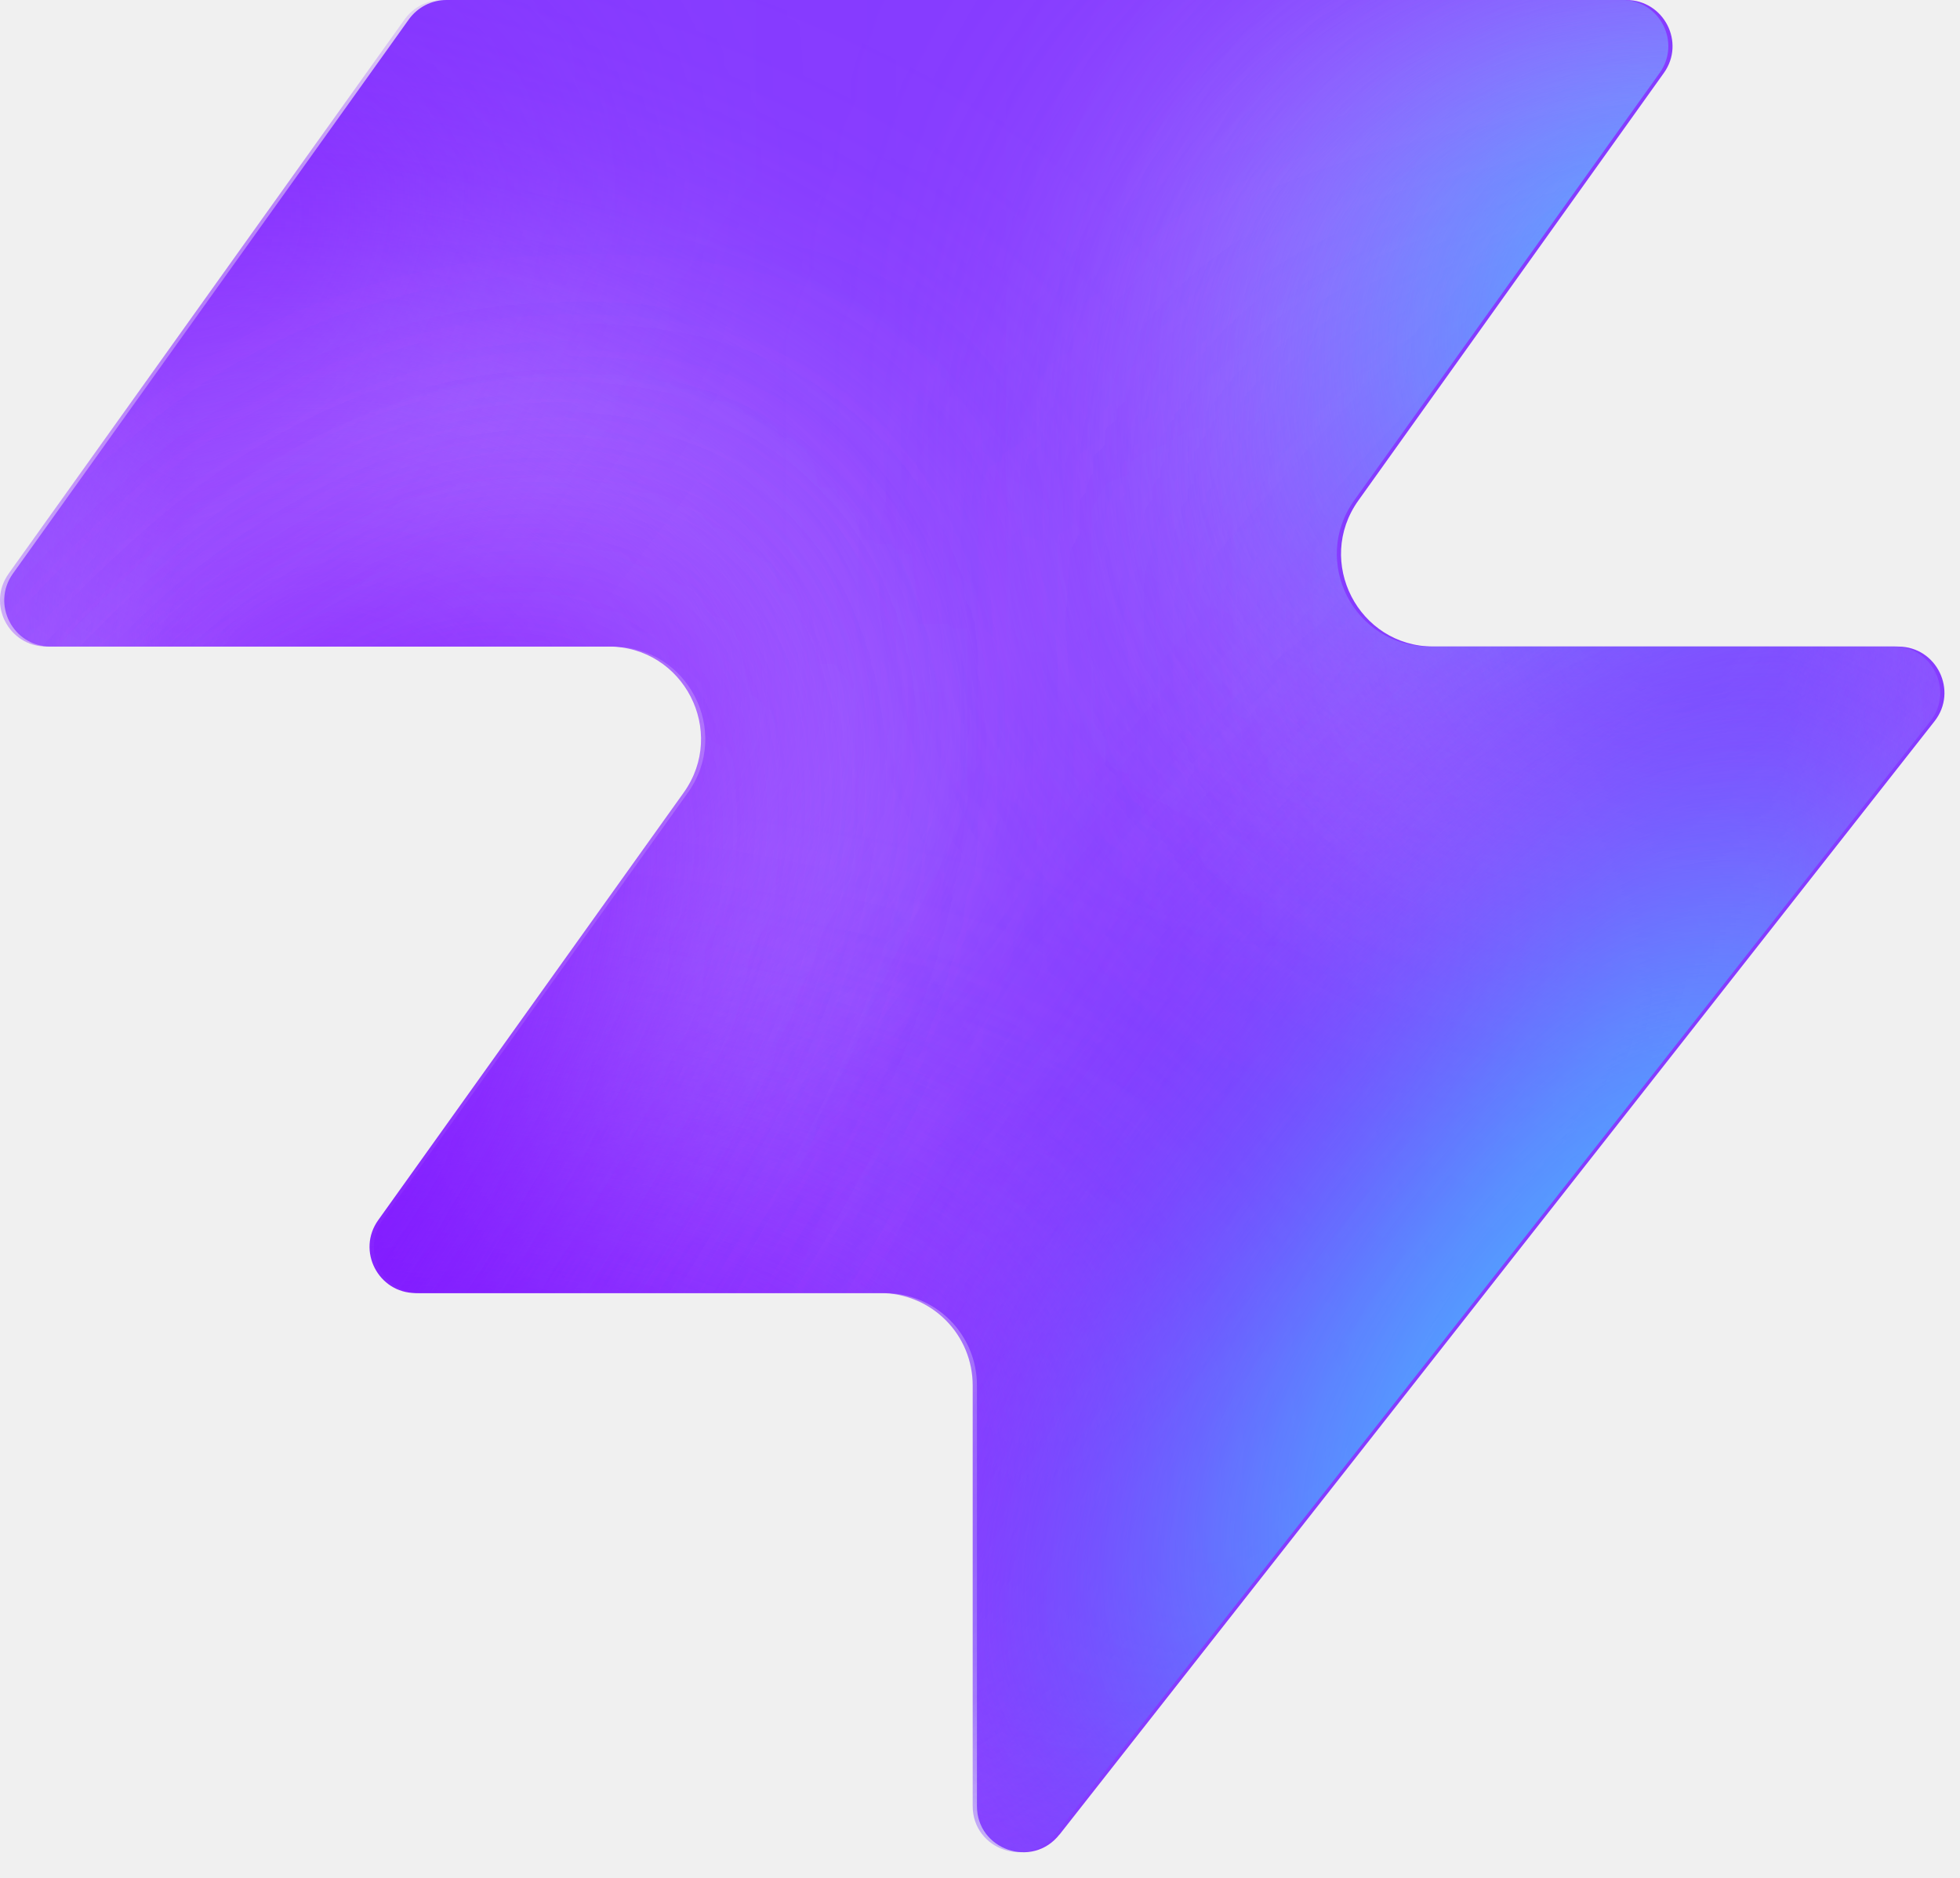
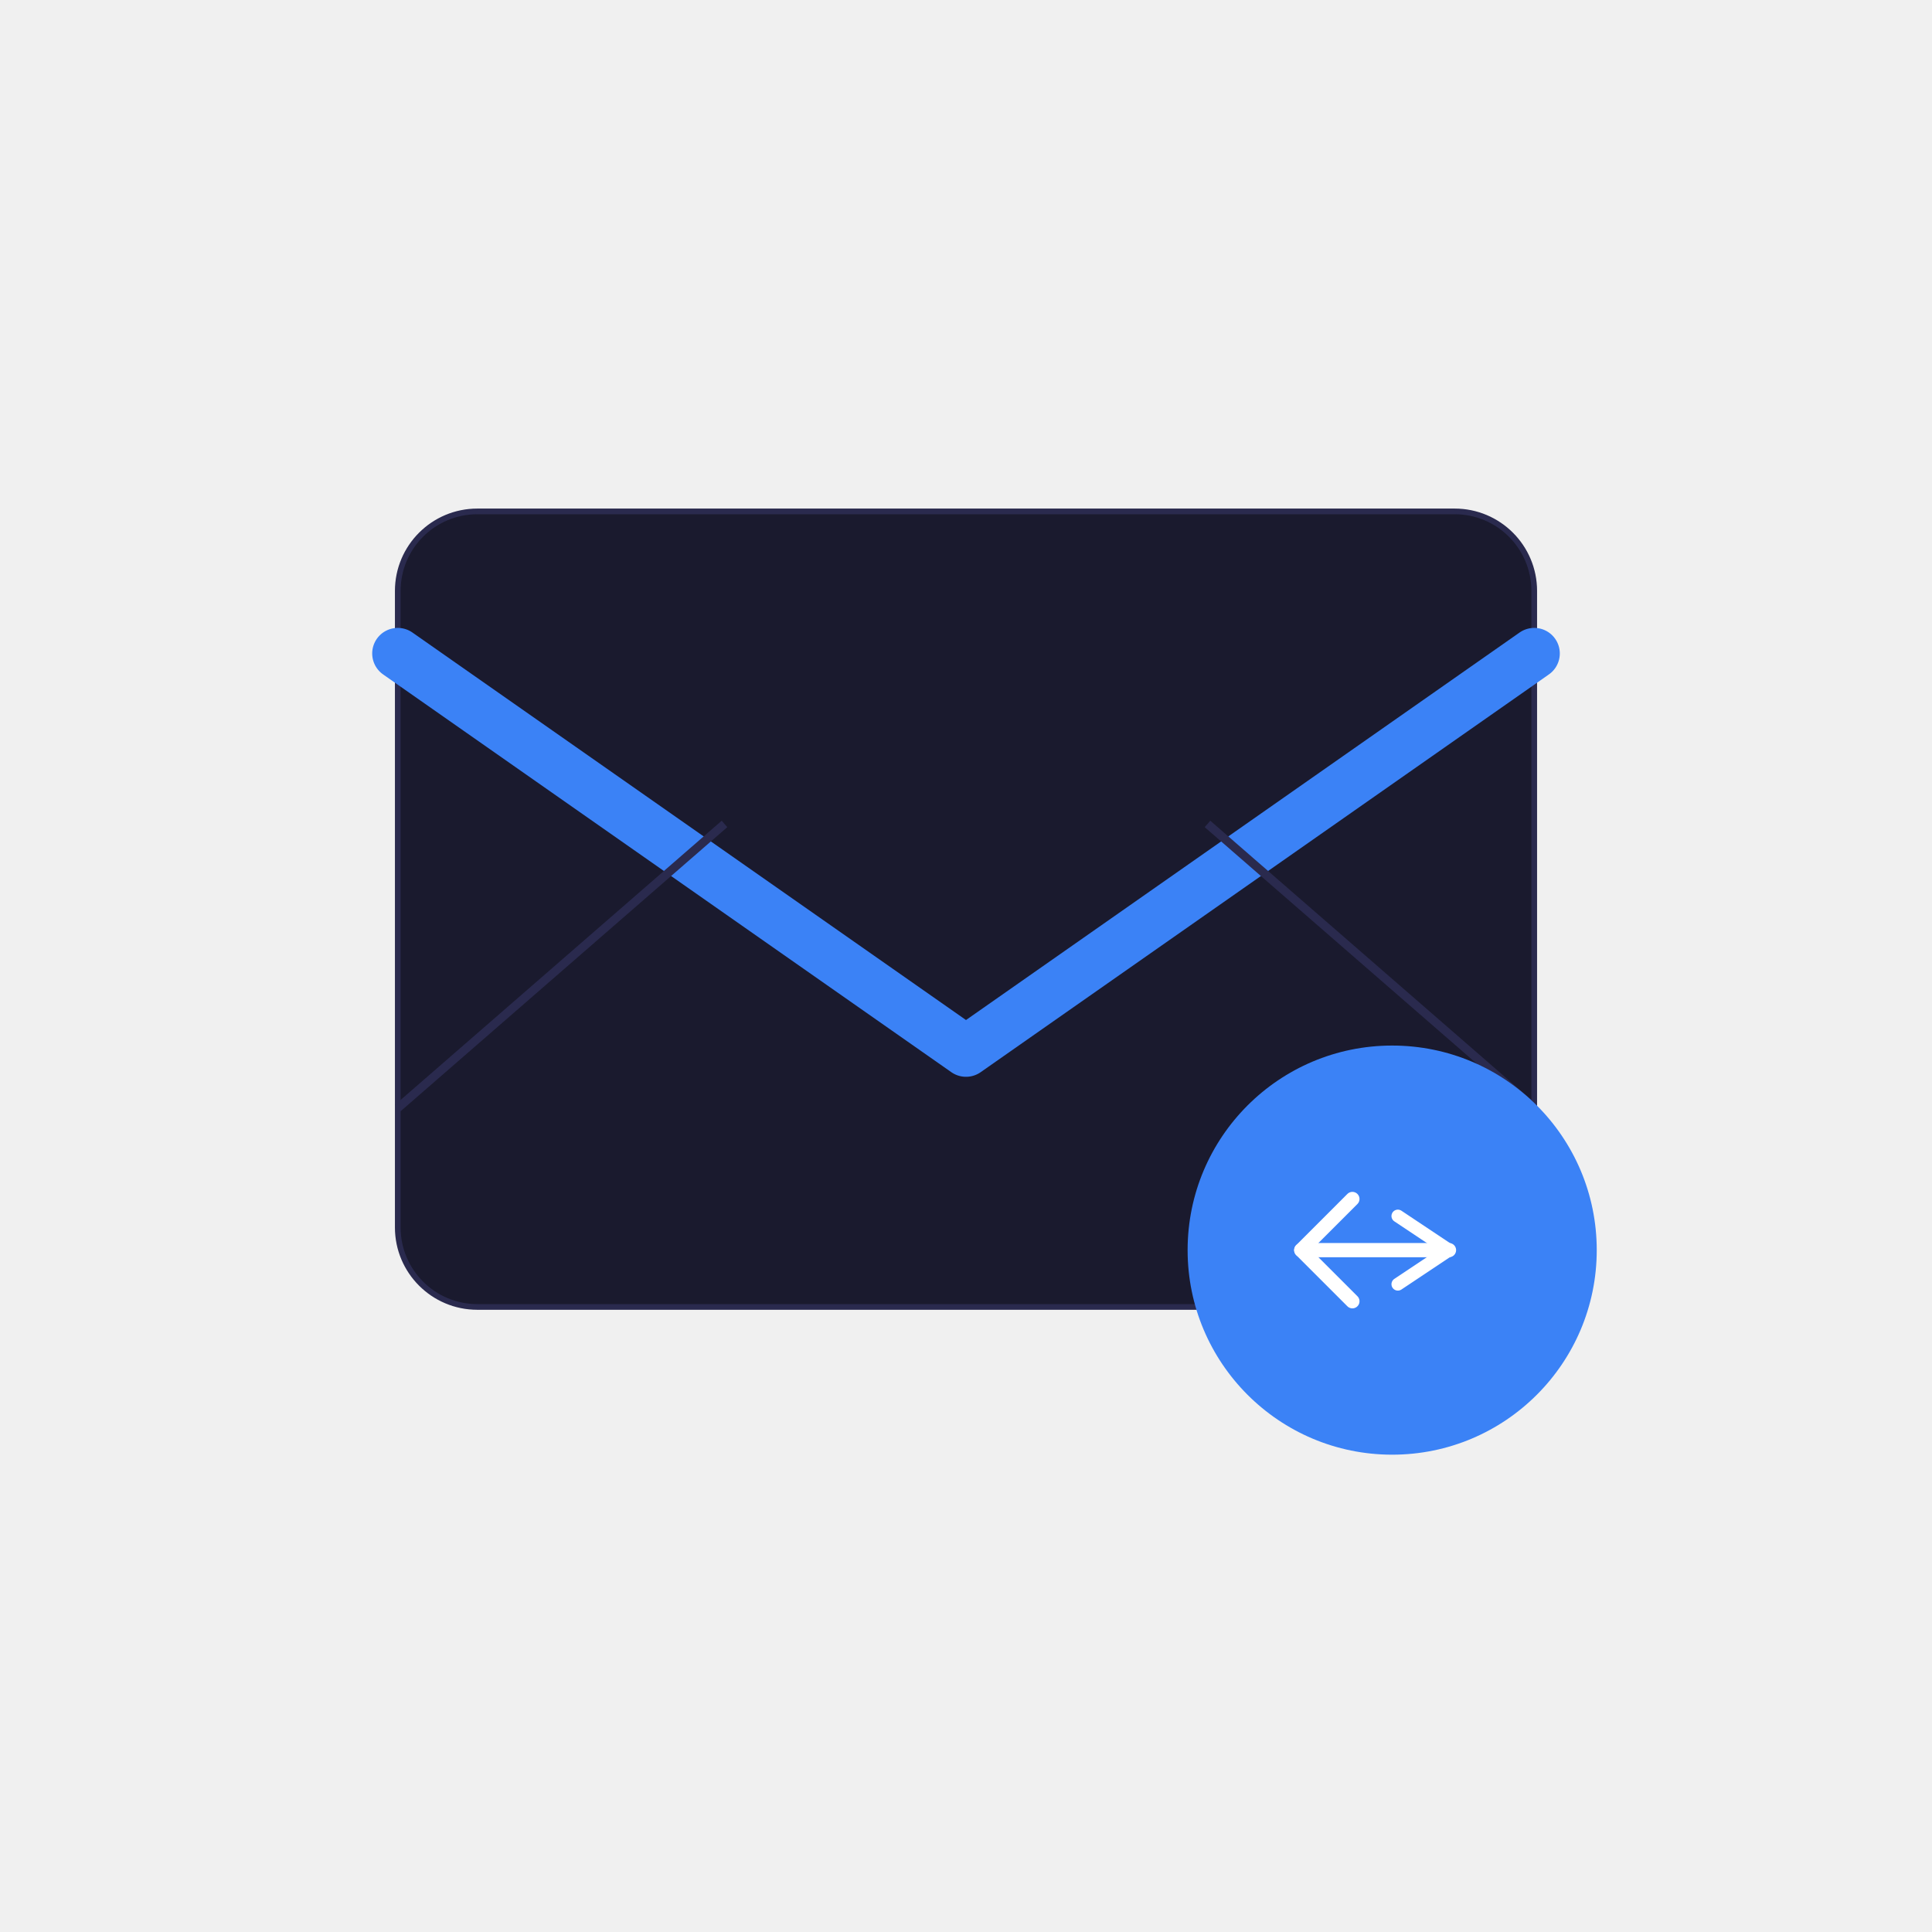
- <svg xmlns="http://www.w3.org/2000/svg" width="48" height="46" fill="none" viewBox="0 0 48 46">
-   <path fill="#863bff" d="M25.946 44.938c-.664.845-2.021.375-2.021-.698V33.937a2.26 2.26 0 0 0-2.262-2.262H10.287c-.92 0-1.456-1.04-.92-1.788l7.48-10.471c1.07-1.497 0-3.578-1.842-3.578H1.237c-.92 0-1.456-1.04-.92-1.788L10.013.474c.214-.297.556-.474.92-.474h28.894c.92 0 1.456 1.04.92 1.788l-7.48 10.471c-1.07 1.498 0 3.579 1.842 3.579h11.377c.943 0 1.473 1.088.89 1.83L25.947 44.94z" style="fill:#863bff;fill:color(display-p3 .525 .23 1);fill-opacity:1" />
-   <mask id="a" width="48" height="46" x="0" y="0" maskUnits="userSpaceOnUse" style="mask-type:alpha">
-     <path fill="#000" d="M25.842 44.938c-.664.844-2.021.375-2.021-.698V33.937a2.26 2.26 0 0 0-2.262-2.262H10.183c-.92 0-1.456-1.04-.92-1.788l7.48-10.471c1.07-1.498 0-3.579-1.842-3.579H1.133c-.92 0-1.456-1.04-.92-1.787L9.91.473c.214-.297.556-.474.92-.474h28.894c.92 0 1.456 1.04.92 1.788l-7.48 10.471c-1.07 1.498 0 3.578 1.842 3.578h11.377c.943 0 1.473 1.088.89 1.832L25.843 44.94z" style="fill:#000;fill-opacity:1" />
-   </mask>
-   <g mask="url(#a)">
-     <g filter="url(#b)">
-       <ellipse cx="5.508" cy="14.704" fill="#ede6ff" rx="5.508" ry="14.704" style="fill:#ede6ff;fill:color(display-p3 .927 .903 1);fill-opacity:1" transform="matrix(.00324 1 1 -.00324 -4.47 31.516)" />
-     </g>
-     <g filter="url(#c)">
-       <ellipse cx="10.399" cy="29.851" fill="#ede6ff" rx="10.399" ry="29.851" style="fill:#ede6ff;fill:color(display-p3 .927 .903 1);fill-opacity:1" transform="matrix(.00324 1 1 -.00324 -39.328 7.883)" />
-     </g>
-     <g filter="url(#d)">
-       <ellipse cx="5.508" cy="30.487" fill="#7e14ff" rx="5.508" ry="30.487" style="fill:#7e14ff;fill:color(display-p3 .492 .077 1);fill-opacity:1" transform="rotate(89.814 -25.913 -14.639)scale(1 -1)" />
-     </g>
-     <g filter="url(#e)">
-       <ellipse cx="5.508" cy="30.599" fill="#7e14ff" rx="5.508" ry="30.599" style="fill:#7e14ff;fill:color(display-p3 .492 .077 1);fill-opacity:1" transform="rotate(89.814 -32.644 -3.334)scale(1 -1)" />
-     </g>
-     <g filter="url(#f)">
-       <ellipse cx="5.508" cy="30.599" fill="#7e14ff" rx="5.508" ry="30.599" style="fill:#7e14ff;fill:color(display-p3 .492 .077 1);fill-opacity:1" transform="matrix(.00324 1 1 -.00324 -34.34 30.47)" />
-     </g>
-     <g filter="url(#g)">
-       <ellipse cx="14.072" cy="22.078" fill="#ede6ff" rx="14.072" ry="22.078" style="fill:#ede6ff;fill:color(display-p3 .927 .903 1);fill-opacity:1" transform="rotate(93.35 24.506 48.493)scale(-1 1)" />
-     </g>
-     <g filter="url(#h)">
-       <ellipse cx="3.47" cy="21.501" fill="#7e14ff" rx="3.47" ry="21.501" style="fill:#7e14ff;fill:color(display-p3 .492 .077 1);fill-opacity:1" transform="rotate(89.009 28.708 47.59)scale(-1 1)" />
-     </g>
-     <g filter="url(#i)">
-       <ellipse cx="3.47" cy="21.501" fill="#7e14ff" rx="3.47" ry="21.501" style="fill:#7e14ff;fill:color(display-p3 .492 .077 1);fill-opacity:1" transform="rotate(89.009 28.708 47.59)scale(-1 1)" />
-     </g>
-     <g filter="url(#j)">
-       <ellipse cx=".387" cy="8.972" fill="#7e14ff" rx="4.407" ry="29.108" style="fill:#7e14ff;fill:color(display-p3 .492 .077 1);fill-opacity:1" transform="rotate(39.51 .387 8.972)" />
-     </g>
-     <g filter="url(#k)">
-       <ellipse cx="47.523" cy="-6.092" fill="#7e14ff" rx="4.407" ry="29.108" style="fill:#7e14ff;fill:color(display-p3 .492 .077 1);fill-opacity:1" transform="rotate(37.892 47.523 -6.092)" />
-     </g>
-     <g filter="url(#l)">
-       <ellipse cx="41.412" cy="6.333" fill="#47bfff" rx="5.971" ry="9.665" style="fill:#47bfff;fill:color(display-p3 .28 .748 1);fill-opacity:1" transform="rotate(37.892 41.412 6.333)" />
-     </g>
-     <g filter="url(#m)">
-       <ellipse cx="-1.879" cy="38.332" fill="#7e14ff" rx="4.407" ry="29.108" style="fill:#7e14ff;fill:color(display-p3 .492 .077 1);fill-opacity:1" transform="rotate(37.892 -1.88 38.332)" />
-     </g>
-     <g filter="url(#n)">
-       <ellipse cx="-1.879" cy="38.332" fill="#7e14ff" rx="4.407" ry="29.108" style="fill:#7e14ff;fill:color(display-p3 .492 .077 1);fill-opacity:1" transform="rotate(37.892 -1.88 38.332)" />
-     </g>
-     <g filter="url(#o)">
-       <ellipse cx="35.651" cy="29.907" fill="#7e14ff" rx="4.407" ry="29.108" style="fill:#7e14ff;fill:color(display-p3 .492 .077 1);fill-opacity:1" transform="rotate(37.892 35.651 29.907)" />
-     </g>
-     <g filter="url(#p)">
-       <ellipse cx="38.418" cy="32.4" fill="#47bfff" rx="5.971" ry="15.297" style="fill:#47bfff;fill:color(display-p3 .28 .748 1);fill-opacity:1" transform="rotate(37.892 38.418 32.4)" />
-     </g>
-   </g>
+ <svg xmlns="http://www.w3.org/2000/svg" width="100%" viewBox="0 0 680 680" role="img" style="">
  <defs>
-     <filter id="b" width="60.045" height="41.654" x="-19.77" y="16.149" color-interpolation-filters="sRGB" filterUnits="userSpaceOnUse">
-       <feFlood flood-opacity="0" result="BackgroundImageFix" />
-       <feBlend in="SourceGraphic" in2="BackgroundImageFix" result="shape" />
-       <feGaussianBlur result="effect1_foregroundBlur_2002_17158" stdDeviation="7.659" />
-     </filter>
-     <filter id="c" width="90.34" height="51.437" x="-54.613" y="-7.533" color-interpolation-filters="sRGB" filterUnits="userSpaceOnUse">
-       <feFlood flood-opacity="0" result="BackgroundImageFix" />
-       <feBlend in="SourceGraphic" in2="BackgroundImageFix" result="shape" />
-       <feGaussianBlur result="effect1_foregroundBlur_2002_17158" stdDeviation="7.659" />
-     </filter>
-     <filter id="d" width="79.355" height="29.4" x="-49.64" y="2.03" color-interpolation-filters="sRGB" filterUnits="userSpaceOnUse">
-       <feFlood flood-opacity="0" result="BackgroundImageFix" />
-       <feBlend in="SourceGraphic" in2="BackgroundImageFix" result="shape" />
-       <feGaussianBlur result="effect1_foregroundBlur_2002_17158" stdDeviation="4.596" />
-     </filter>
-     <filter id="e" width="79.579" height="29.4" x="-45.045" y="20.029" color-interpolation-filters="sRGB" filterUnits="userSpaceOnUse">
-       <feFlood flood-opacity="0" result="BackgroundImageFix" />
-       <feBlend in="SourceGraphic" in2="BackgroundImageFix" result="shape" />
-       <feGaussianBlur result="effect1_foregroundBlur_2002_17158" stdDeviation="4.596" />
-     </filter>
-     <filter id="f" width="79.579" height="29.4" x="-43.513" y="21.178" color-interpolation-filters="sRGB" filterUnits="userSpaceOnUse">
-       <feFlood flood-opacity="0" result="BackgroundImageFix" />
-       <feBlend in="SourceGraphic" in2="BackgroundImageFix" result="shape" />
-       <feGaussianBlur result="effect1_foregroundBlur_2002_17158" stdDeviation="4.596" />
-     </filter>
-     <filter id="g" width="74.749" height="58.852" x="15.756" y="-17.901" color-interpolation-filters="sRGB" filterUnits="userSpaceOnUse">
-       <feFlood flood-opacity="0" result="BackgroundImageFix" />
-       <feBlend in="SourceGraphic" in2="BackgroundImageFix" result="shape" />
-       <feGaussianBlur result="effect1_foregroundBlur_2002_17158" stdDeviation="7.659" />
-     </filter>
-     <filter id="h" width="61.377" height="25.362" x="23.548" y="2.284" color-interpolation-filters="sRGB" filterUnits="userSpaceOnUse">
-       <feFlood flood-opacity="0" result="BackgroundImageFix" />
-       <feBlend in="SourceGraphic" in2="BackgroundImageFix" result="shape" />
-       <feGaussianBlur result="effect1_foregroundBlur_2002_17158" stdDeviation="4.596" />
-     </filter>
-     <filter id="i" width="61.377" height="25.362" x="23.548" y="2.284" color-interpolation-filters="sRGB" filterUnits="userSpaceOnUse">
-       <feFlood flood-opacity="0" result="BackgroundImageFix" />
-       <feBlend in="SourceGraphic" in2="BackgroundImageFix" result="shape" />
-       <feGaussianBlur result="effect1_foregroundBlur_2002_17158" stdDeviation="4.596" />
-     </filter>
-     <filter id="j" width="56.045" height="63.649" x="-27.636" y="-22.853" color-interpolation-filters="sRGB" filterUnits="userSpaceOnUse">
-       <feFlood flood-opacity="0" result="BackgroundImageFix" />
-       <feBlend in="SourceGraphic" in2="BackgroundImageFix" result="shape" />
-       <feGaussianBlur result="effect1_foregroundBlur_2002_17158" stdDeviation="4.596" />
-     </filter>
-     <filter id="k" width="54.814" height="64.646" x="20.116" y="-38.415" color-interpolation-filters="sRGB" filterUnits="userSpaceOnUse">
-       <feFlood flood-opacity="0" result="BackgroundImageFix" />
-       <feBlend in="SourceGraphic" in2="BackgroundImageFix" result="shape" />
-       <feGaussianBlur result="effect1_foregroundBlur_2002_17158" stdDeviation="4.596" />
-     </filter>
-     <filter id="l" width="33.541" height="35.313" x="24.641" y="-11.323" color-interpolation-filters="sRGB" filterUnits="userSpaceOnUse">
-       <feFlood flood-opacity="0" result="BackgroundImageFix" />
-       <feBlend in="SourceGraphic" in2="BackgroundImageFix" result="shape" />
-       <feGaussianBlur result="effect1_foregroundBlur_2002_17158" stdDeviation="4.596" />
-     </filter>
-     <filter id="m" width="54.814" height="64.646" x="-29.286" y="6.009" color-interpolation-filters="sRGB" filterUnits="userSpaceOnUse">
-       <feFlood flood-opacity="0" result="BackgroundImageFix" />
-       <feBlend in="SourceGraphic" in2="BackgroundImageFix" result="shape" />
-       <feGaussianBlur result="effect1_foregroundBlur_2002_17158" stdDeviation="4.596" />
-     </filter>
-     <filter id="n" width="54.814" height="64.646" x="-29.286" y="6.009" color-interpolation-filters="sRGB" filterUnits="userSpaceOnUse">
-       <feFlood flood-opacity="0" result="BackgroundImageFix" />
-       <feBlend in="SourceGraphic" in2="BackgroundImageFix" result="shape" />
-       <feGaussianBlur result="effect1_foregroundBlur_2002_17158" stdDeviation="4.596" />
-     </filter>
-     <filter id="o" width="54.814" height="64.646" x="8.244" y="-2.416" color-interpolation-filters="sRGB" filterUnits="userSpaceOnUse">
-       <feFlood flood-opacity="0" result="BackgroundImageFix" />
-       <feBlend in="SourceGraphic" in2="BackgroundImageFix" result="shape" />
-       <feGaussianBlur result="effect1_foregroundBlur_2002_17158" stdDeviation="4.596" />
-     </filter>
-     <filter id="p" width="39.409" height="43.623" x="18.713" y="10.588" color-interpolation-filters="sRGB" filterUnits="userSpaceOnUse">
-       <feFlood flood-opacity="0" result="BackgroundImageFix" />
-       <feBlend in="SourceGraphic" in2="BackgroundImageFix" result="shape" />
-       <feGaussianBlur result="effect1_foregroundBlur_2002_17158" stdDeviation="4.596" />
-     </filter>
+     <marker id="arrow" viewBox="0 0 10 10" refX="8" refY="5" markerWidth="6" markerHeight="6" orient="auto-start-reverse">
+       <path d="M2 1L8 5L2 9" fill="none" stroke="context-stroke" stroke-width="1.5" stroke-linecap="round" stroke-linejoin="round" />
+     </marker>
  </defs>
+   <rect x="140" y="180" width="400" height="280" rx="28" fill="#1a1a2e" stroke="#2a2a4e" stroke-width="2" style="fill:rgb(26, 26, 46);stroke:rgb(42, 42, 78);color:rgb(255, 255, 255);stroke-width:2px;stroke-linecap:butt;stroke-linejoin:miter;opacity:1;font-family:&quot;Anthropic Sans&quot;, -apple-system, BlinkMacSystemFont, &quot;Segoe UI&quot;, sans-serif;font-size:16px;font-weight:400;text-anchor:start;dominant-baseline:auto" />
+   <path d="M140 230 L340 370 L540 230" fill="none" stroke="#3b82f6" stroke-width="18" stroke-linecap="round" stroke-linejoin="round" style="fill:none;stroke:rgb(59, 130, 246);color:rgb(255, 255, 255);stroke-width:18px;stroke-linecap:round;stroke-linejoin:round;opacity:1;font-family:&quot;Anthropic Sans&quot;, -apple-system, BlinkMacSystemFont, &quot;Segoe UI&quot;, sans-serif;font-size:16px;font-weight:400;text-anchor:start;dominant-baseline:auto" />
+   <path d="M140 390 L255 290" fill="none" stroke="#2a2a4e" stroke-width="3" style="fill:none;stroke:rgb(42, 42, 78);color:rgb(255, 255, 255);stroke-width:3px;stroke-linecap:butt;stroke-linejoin:miter;opacity:1;font-family:&quot;Anthropic Sans&quot;, -apple-system, BlinkMacSystemFont, &quot;Segoe UI&quot;, sans-serif;font-size:16px;font-weight:400;text-anchor:start;dominant-baseline:auto" />
+   <path d="M540 390 L425 290" fill="none" stroke="#2a2a4e" stroke-width="3" style="fill:none;stroke:rgb(42, 42, 78);color:rgb(255, 255, 255);stroke-width:3px;stroke-linecap:butt;stroke-linejoin:miter;opacity:1;font-family:&quot;Anthropic Sans&quot;, -apple-system, BlinkMacSystemFont, &quot;Segoe UI&quot;, sans-serif;font-size:16px;font-weight:400;text-anchor:start;dominant-baseline:auto" />
+   <circle cx="490" cy="440" r="72" fill="#3b82f6" style="fill:rgb(59, 130, 246);stroke:none;color:rgb(255, 255, 255);stroke-width:1px;stroke-linecap:butt;stroke-linejoin:miter;opacity:1;font-family:&quot;Anthropic Sans&quot;, -apple-system, BlinkMacSystemFont, &quot;Segoe UI&quot;, sans-serif;font-size:16px;font-weight:400;text-anchor:start;dominant-baseline:auto" />
+   <path d="M458 440 L510 440" fill="none" stroke="white" stroke-width="5" stroke-linecap="round" marker-end="url(#arrow)" style="fill:none;stroke:rgb(255, 255, 255);color:rgb(255, 255, 255);stroke-width:5px;stroke-linecap:round;stroke-linejoin:miter;opacity:1;font-family:&quot;Anthropic Sans&quot;, -apple-system, BlinkMacSystemFont, &quot;Segoe UI&quot;, sans-serif;font-size:16px;font-weight:400;text-anchor:start;dominant-baseline:auto" />
+   <path d="M476 422 L458 440 L476 458" fill="none" stroke="white" stroke-width="5" stroke-linecap="round" stroke-linejoin="round" style="fill:none;stroke:rgb(255, 255, 255);color:rgb(255, 255, 255);stroke-width:5px;stroke-linecap:round;stroke-linejoin:round;opacity:1;font-family:&quot;Anthropic Sans&quot;, -apple-system, BlinkMacSystemFont, &quot;Segoe UI&quot;, sans-serif;font-size:16px;font-weight:400;text-anchor:start;dominant-baseline:auto" />
</svg>
